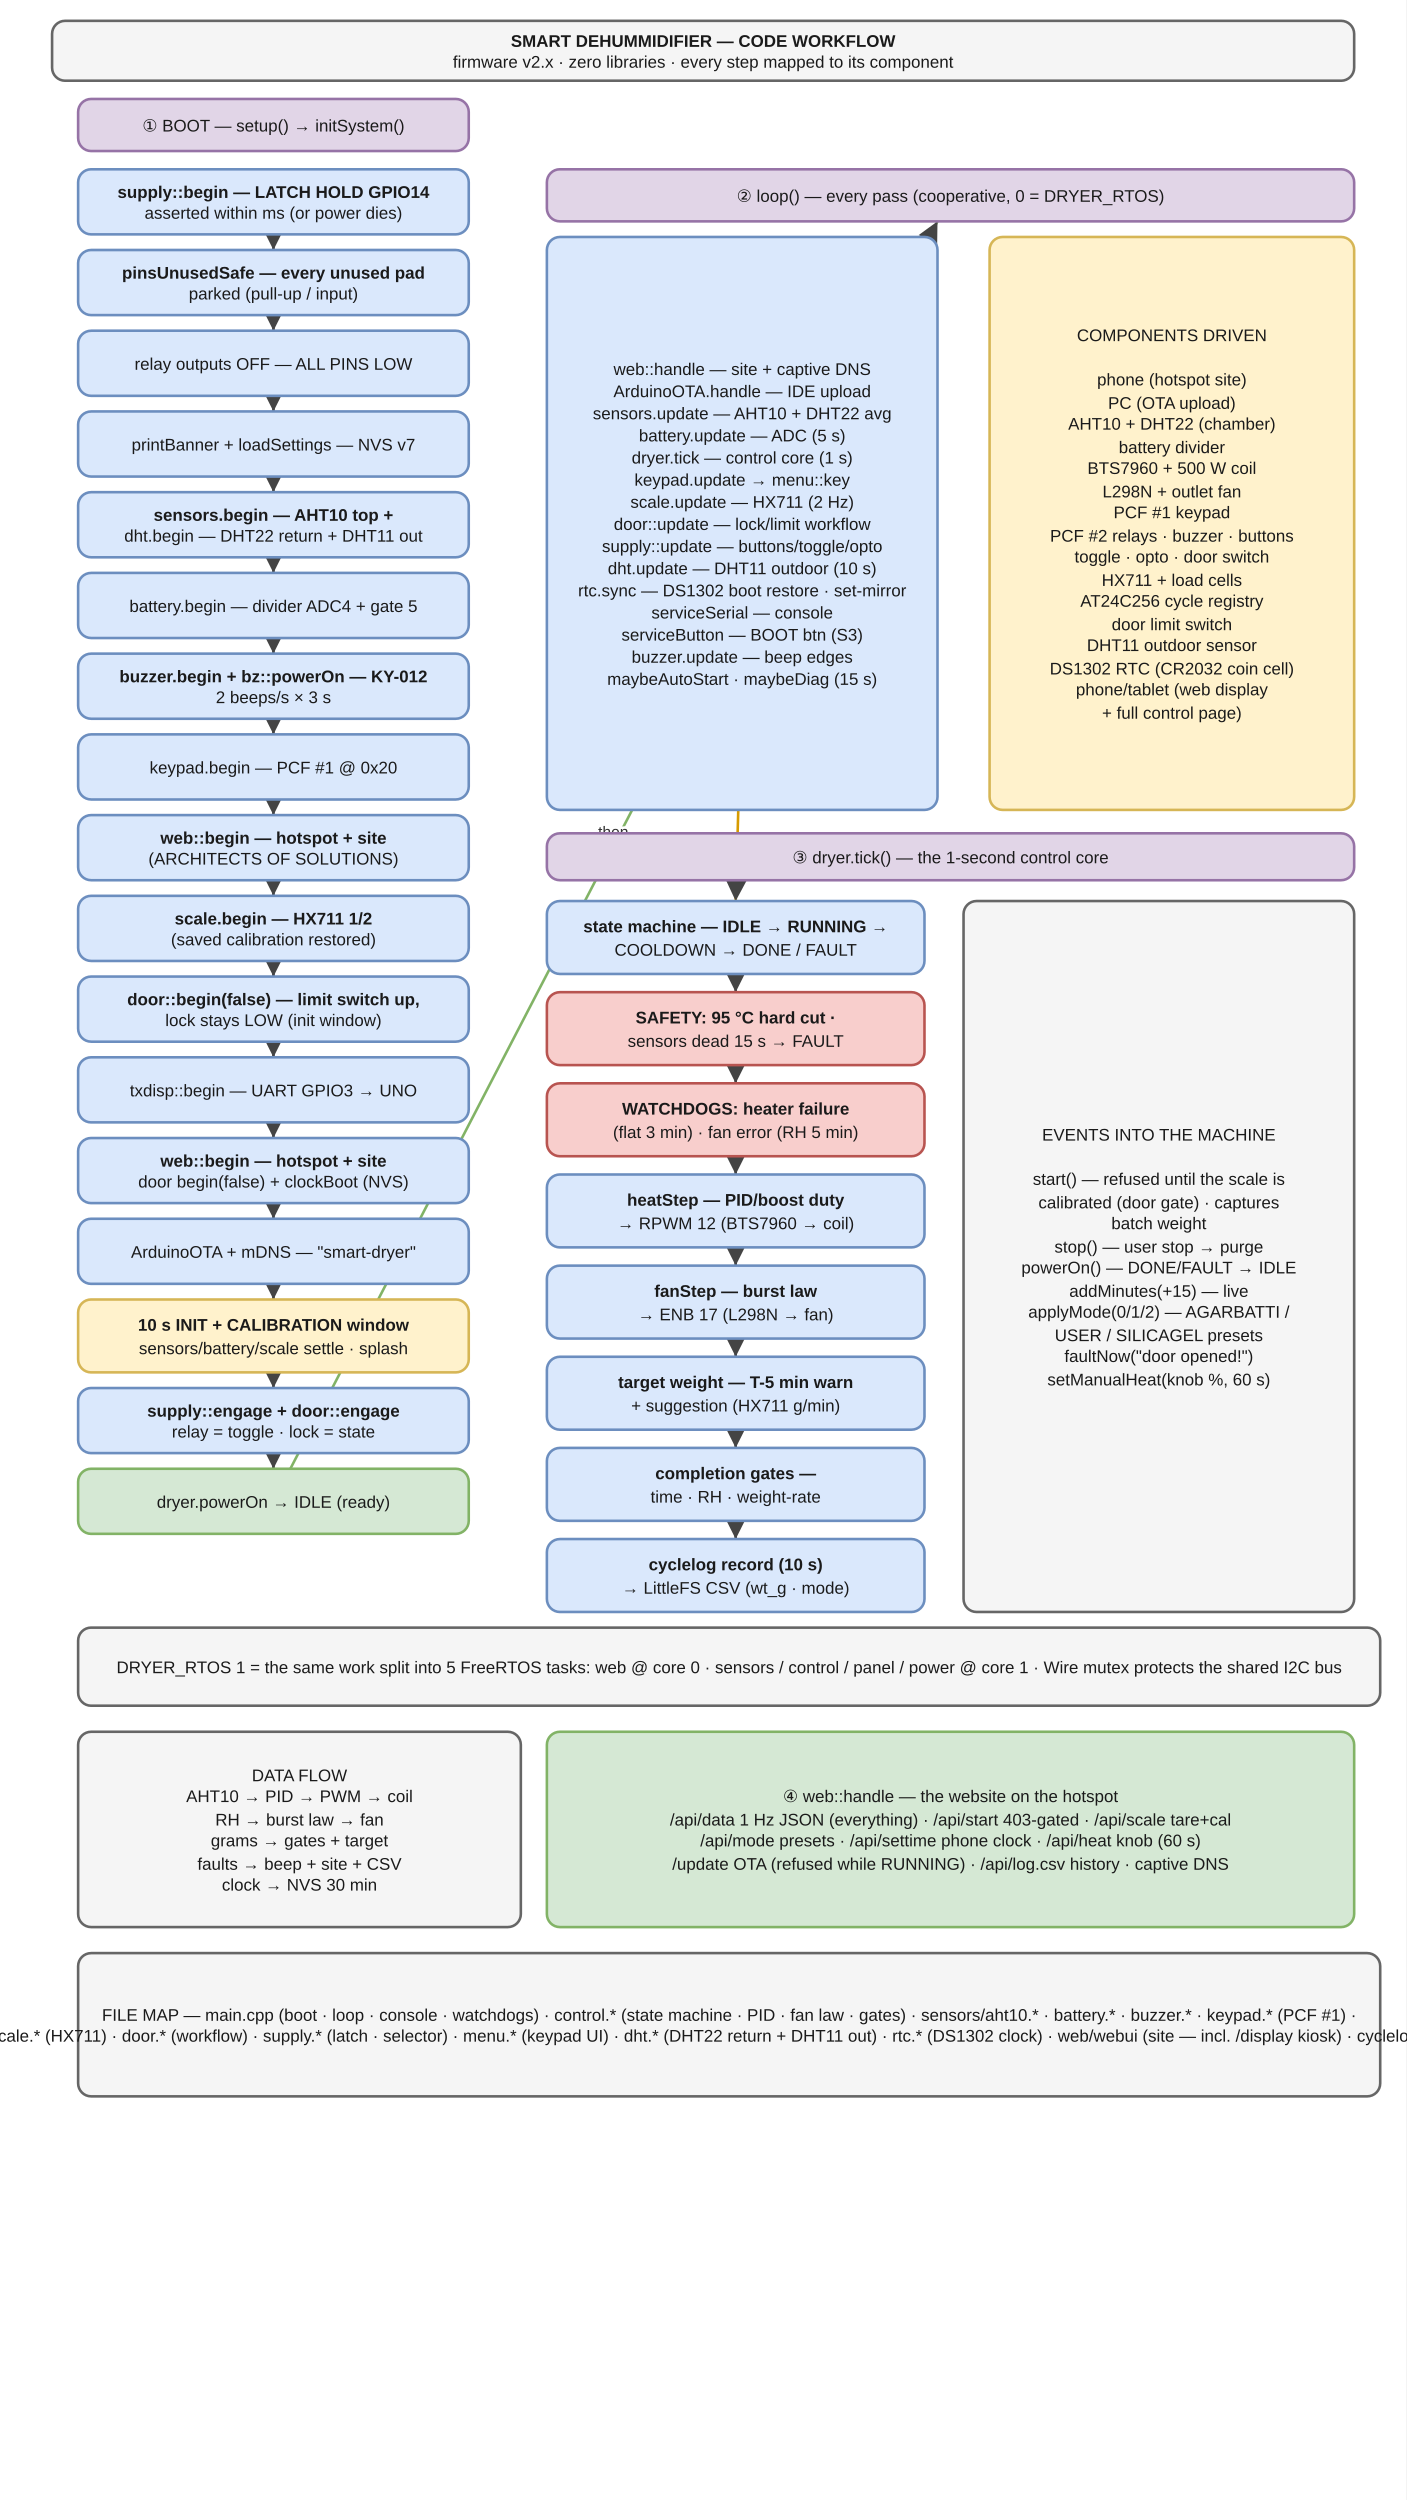
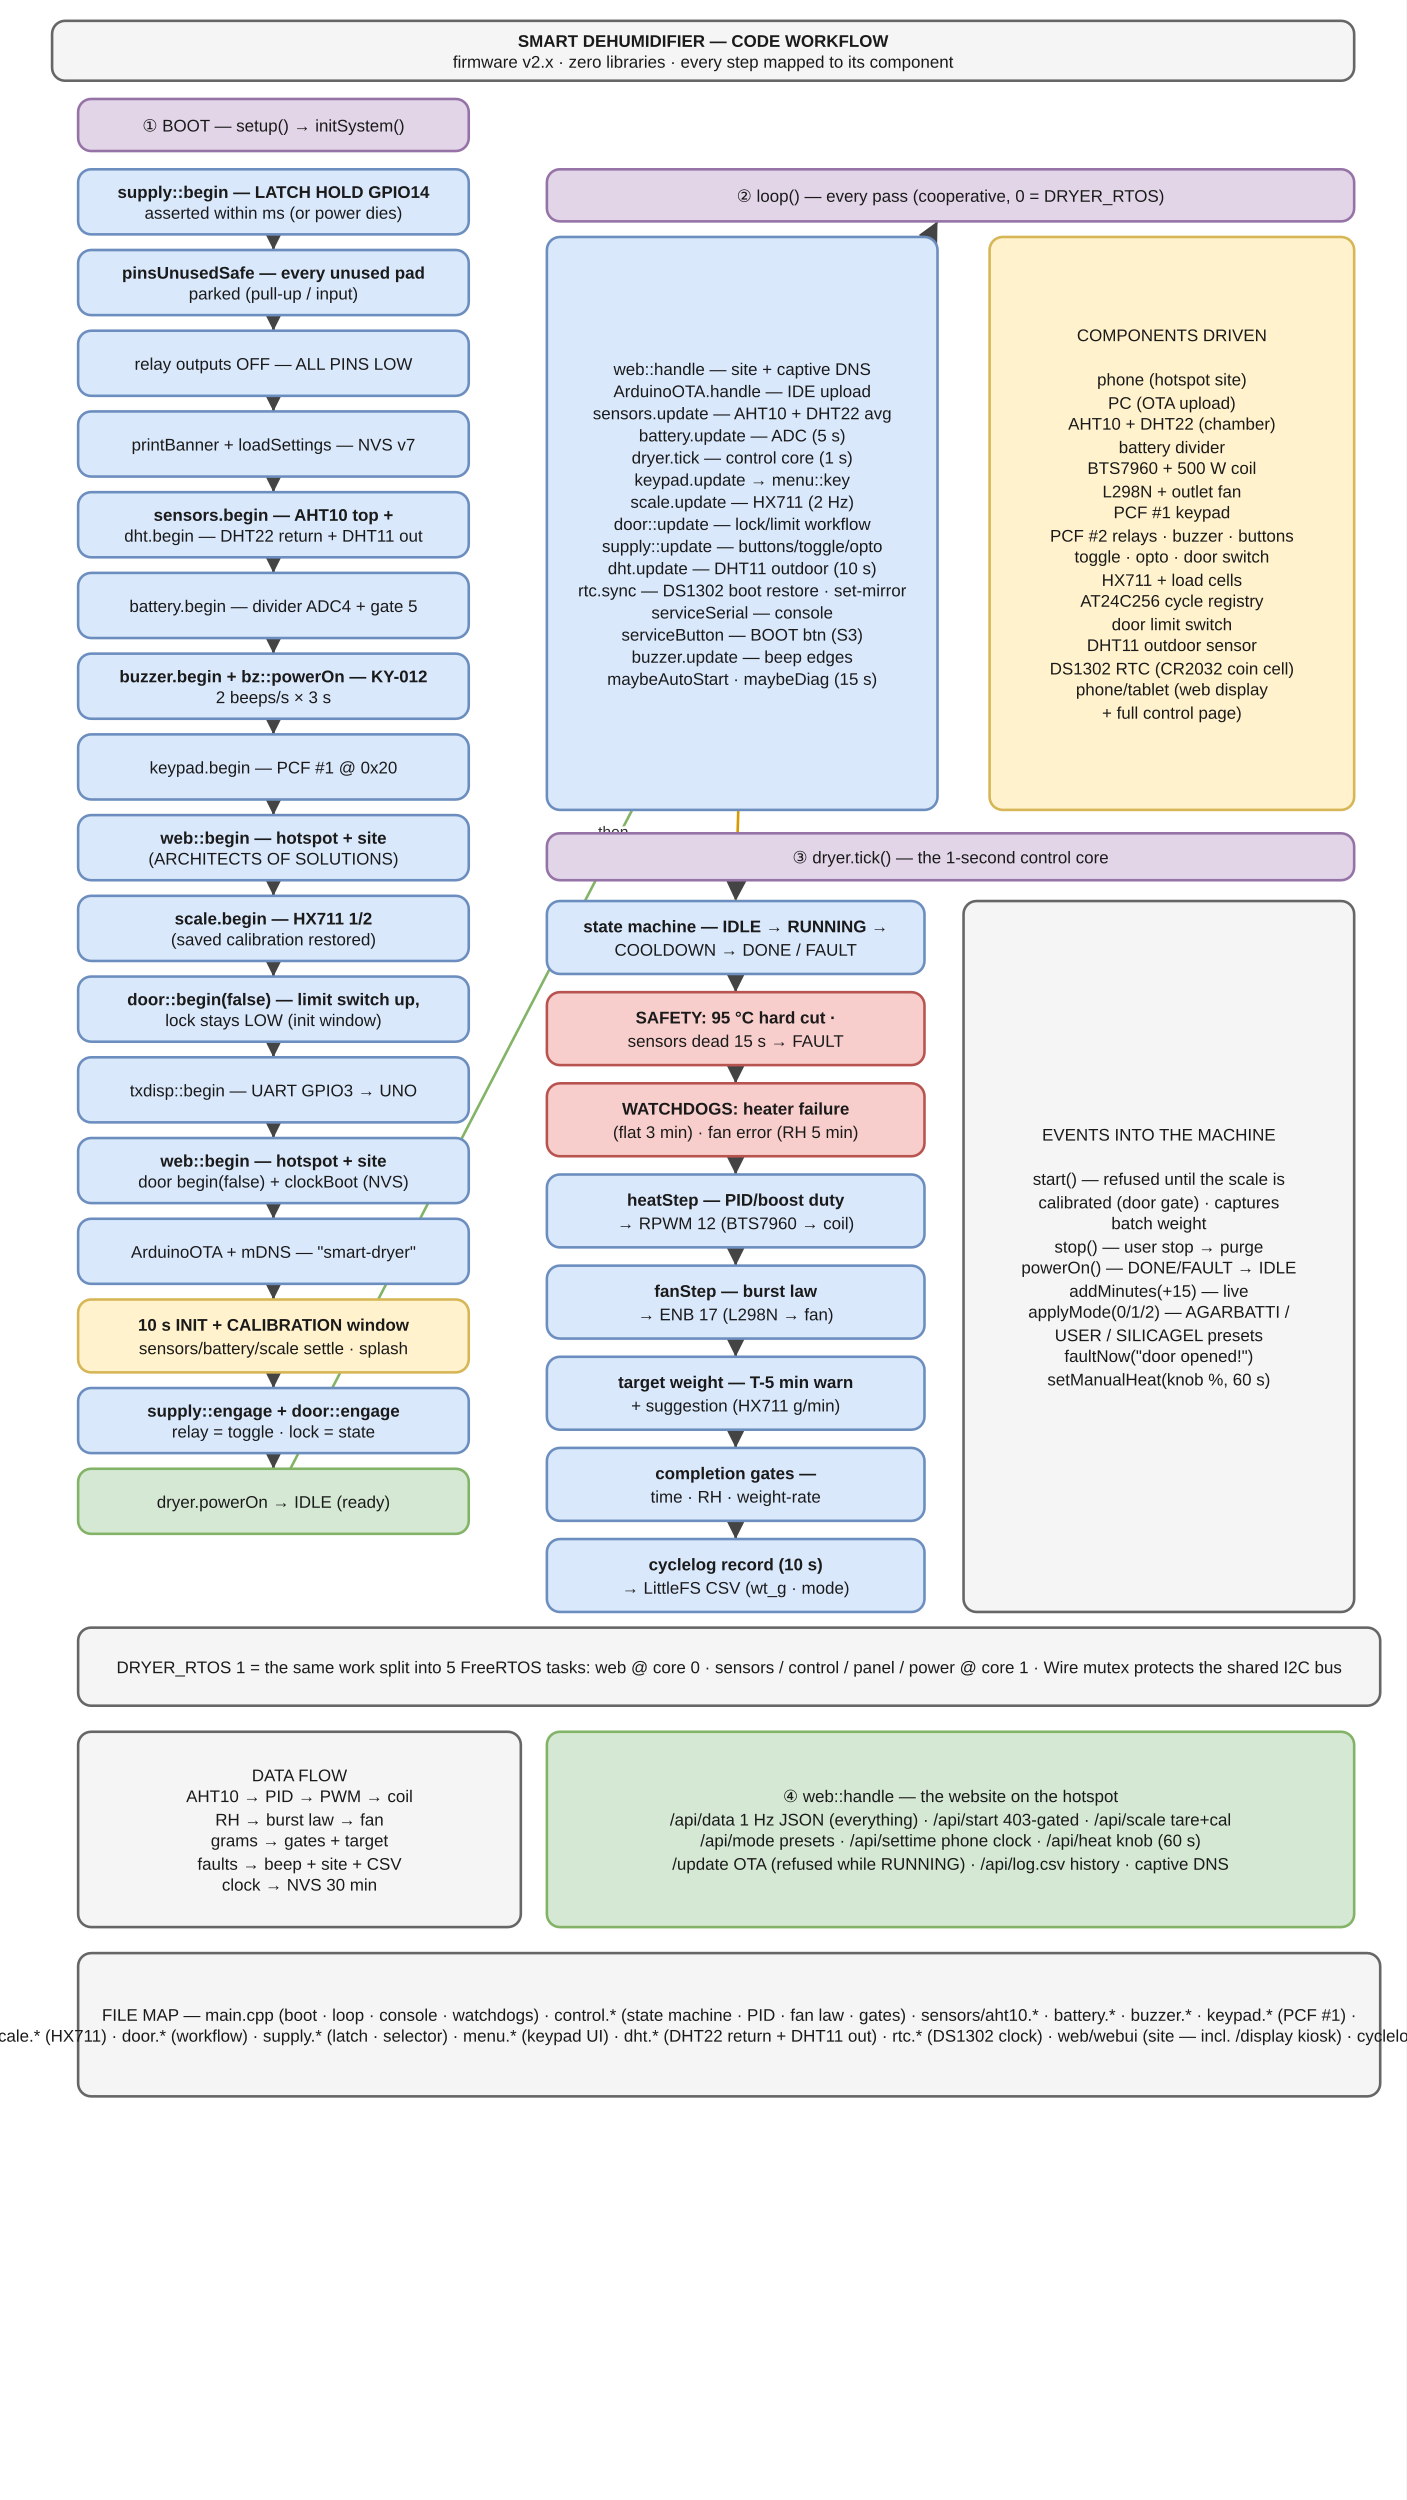
<svg xmlns="http://www.w3.org/2000/svg" viewBox="0 0 1080 1920" font-family="Segoe UI, Arial, sans-serif">
  <defs>
    <marker id="arr" markerWidth="9" markerHeight="9" refX="8" refY="4" orient="auto">
      <path d="M0,0 L8,4 L0,8 z" fill="#444" />
    </marker>
  </defs>
  <rect width="1080" height="1920" fill="#ffffff" />
  <line x1="210" y1="180" x2="210" y2="192" stroke="#444" stroke-width="2" marker-end="url(#arr)" />
  <line x1="210" y1="242" x2="210" y2="254" stroke="#444" stroke-width="2" marker-end="url(#arr)" />
  <line x1="210" y1="304" x2="210" y2="316" stroke="#444" stroke-width="2" marker-end="url(#arr)" />
  <line x1="210" y1="366" x2="210" y2="378" stroke="#444" stroke-width="2" marker-end="url(#arr)" />
  <line x1="210" y1="428" x2="210" y2="440" stroke="#444" stroke-width="2" marker-end="url(#arr)" />
  <line x1="210" y1="490" x2="210" y2="502" stroke="#444" stroke-width="2" marker-end="url(#arr)" />
  <line x1="210" y1="552" x2="210" y2="564" stroke="#444" stroke-width="2" marker-end="url(#arr)" />
  <line x1="210" y1="614" x2="210" y2="626" stroke="#444" stroke-width="2" marker-end="url(#arr)" />
  <line x1="210" y1="676" x2="210" y2="688" stroke="#444" stroke-width="2" marker-end="url(#arr)" />
  <line x1="210" y1="738" x2="210" y2="750" stroke="#444" stroke-width="2" marker-end="url(#arr)" />
  <line x1="210" y1="800" x2="210" y2="812" stroke="#444" stroke-width="2" marker-end="url(#arr)" />
  <line x1="210" y1="862" x2="210" y2="874" stroke="#444" stroke-width="2" marker-end="url(#arr)" />
  <line x1="210" y1="924" x2="210" y2="936" stroke="#444" stroke-width="2" marker-end="url(#arr)" />
  <line x1="210" y1="986" x2="210" y2="998" stroke="#444" stroke-width="2" marker-end="url(#arr)" />
  <line x1="210" y1="1054" x2="210" y2="1066" stroke="#444" stroke-width="2" marker-end="url(#arr)" />
  <line x1="210" y1="1116" x2="210" y2="1128" stroke="#444" stroke-width="2" marker-end="url(#arr)" />
  <line x1="223" y1="1128" x2="720" y2="170" stroke="#82b366" stroke-width="2" marker-end="url(#arr)" />
  <text x="471" y="643" font-size="12" text-anchor="middle" fill="#333" stroke="#ffffff" stroke-width="4" paint-order="stroke">then</text>
  <line x1="567" y1="622" x2="565" y2="692" stroke="#d79b00" stroke-width="2" marker-end="url(#arr)" />
  <text x="566" y="651" font-size="12" text-anchor="middle" fill="#333" stroke="#ffffff" stroke-width="4" paint-order="stroke">1 s</text>
  <line x1="565" y1="748" x2="565" y2="762" stroke="#444" stroke-width="2" marker-end="url(#arr)" />
  <line x1="565" y1="818" x2="565" y2="832" stroke="#444" stroke-width="2" marker-end="url(#arr)" />
  <line x1="565" y1="888" x2="565" y2="902" stroke="#444" stroke-width="2" marker-end="url(#arr)" />
  <line x1="565" y1="958" x2="565" y2="972" stroke="#444" stroke-width="2" marker-end="url(#arr)" />
  <line x1="565" y1="1028" x2="565" y2="1042" stroke="#444" stroke-width="2" marker-end="url(#arr)" />
  <line x1="565" y1="1098" x2="565" y2="1112" stroke="#444" stroke-width="2" marker-end="url(#arr)" />
  <line x1="565" y1="1168" x2="565" y2="1182" stroke="#444" stroke-width="2" marker-end="url(#arr)" />
  <rect x="40" y="16" width="1000" height="46" rx="10" fill="#f5f5f5" stroke="#666666" stroke-width="2" />
-   <text x="540" y="36" font-size="13" text-anchor="middle" fill="#1a1a1a" font-weight="bold">SMART DEHUMMIDIFIER — CODE WORKFLOW</text>
+   <text x="540" y="36" font-size="13" text-anchor="middle" fill="#1a1a1a" font-weight="bold">SMART DEHUMIDIFIER — CODE WORKFLOW</text>
  <text x="540" y="52" font-size="13" text-anchor="middle" fill="#1a1a1a">firmware v2.x · zero libraries · every step mapped to its component</text>
  <rect x="60" y="76" width="300" height="40" rx="10" fill="#e1d5e7" stroke="#9673a6" stroke-width="2" />
  <text x="210" y="101" font-size="13" text-anchor="middle" fill="#1a1a1a">① BOOT — setup() → initSystem()</text>
  <rect x="60" y="130" width="300" height="50" rx="10" fill="#dae8fc" stroke="#6c8ebf" stroke-width="2" />
  <text x="210" y="152" font-size="13" text-anchor="middle" fill="#1a1a1a" font-weight="bold">supply::begin — LATCH HOLD GPIO14</text>
  <text x="210" y="168" font-size="13" text-anchor="middle" fill="#1a1a1a">asserted within ms (or power dies)</text>
  <rect x="60" y="192" width="300" height="50" rx="10" fill="#dae8fc" stroke="#6c8ebf" stroke-width="2" />
  <text x="210" y="214" font-size="13" text-anchor="middle" fill="#1a1a1a" font-weight="bold">pinsUnusedSafe — every unused pad</text>
  <text x="210" y="230" font-size="13" text-anchor="middle" fill="#1a1a1a">parked (pull-up / input)</text>
  <rect x="60" y="254" width="300" height="50" rx="10" fill="#dae8fc" stroke="#6c8ebf" stroke-width="2" />
  <text x="210" y="284" font-size="13" text-anchor="middle" fill="#1a1a1a">relay outputs OFF — ALL PINS LOW</text>
  <rect x="60" y="316" width="300" height="50" rx="10" fill="#dae8fc" stroke="#6c8ebf" stroke-width="2" />
  <text x="210" y="346" font-size="13" text-anchor="middle" fill="#1a1a1a">printBanner + loadSettings — NVS v7</text>
  <rect x="60" y="378" width="300" height="50" rx="10" fill="#dae8fc" stroke="#6c8ebf" stroke-width="2" />
  <text x="210" y="400" font-size="13" text-anchor="middle" fill="#1a1a1a" font-weight="bold">sensors.begin — AHT10 top +</text>
  <text x="210" y="416" font-size="13" text-anchor="middle" fill="#1a1a1a">dht.begin — DHT22 return + DHT11 out</text>
  <rect x="60" y="440" width="300" height="50" rx="10" fill="#dae8fc" stroke="#6c8ebf" stroke-width="2" />
  <text x="210" y="470" font-size="13" text-anchor="middle" fill="#1a1a1a">battery.begin — divider ADC4 + gate 5</text>
  <rect x="60" y="502" width="300" height="50" rx="10" fill="#dae8fc" stroke="#6c8ebf" stroke-width="2" />
  <text x="210" y="524" font-size="13" text-anchor="middle" fill="#1a1a1a" font-weight="bold">buzzer.begin + bz::powerOn — KY-012</text>
  <text x="210" y="540" font-size="13" text-anchor="middle" fill="#1a1a1a">2 beeps/s × 3 s</text>
  <rect x="60" y="564" width="300" height="50" rx="10" fill="#dae8fc" stroke="#6c8ebf" stroke-width="2" />
  <text x="210" y="594" font-size="13" text-anchor="middle" fill="#1a1a1a">keypad.begin — PCF #1 @ 0x20</text>
  <rect x="60" y="626" width="300" height="50" rx="10" fill="#dae8fc" stroke="#6c8ebf" stroke-width="2" />
  <text x="210" y="648" font-size="13" text-anchor="middle" fill="#1a1a1a" font-weight="bold">web::begin — hotspot + site</text>
  <text x="210" y="664" font-size="13" text-anchor="middle" fill="#1a1a1a">(ARCHITECTS OF SOLUTIONS)</text>
  <rect x="60" y="688" width="300" height="50" rx="10" fill="#dae8fc" stroke="#6c8ebf" stroke-width="2" />
  <text x="210" y="710" font-size="13" text-anchor="middle" fill="#1a1a1a" font-weight="bold">scale.begin — HX711 1/2</text>
  <text x="210" y="726" font-size="13" text-anchor="middle" fill="#1a1a1a">(saved calibration restored)</text>
  <rect x="60" y="750" width="300" height="50" rx="10" fill="#dae8fc" stroke="#6c8ebf" stroke-width="2" />
  <text x="210" y="772" font-size="13" text-anchor="middle" fill="#1a1a1a" font-weight="bold">door::begin(false) — limit switch up,</text>
  <text x="210" y="788" font-size="13" text-anchor="middle" fill="#1a1a1a">lock stays LOW (init window)</text>
  <rect x="60" y="812" width="300" height="50" rx="10" fill="#dae8fc" stroke="#6c8ebf" stroke-width="2" />
  <text x="210" y="842" font-size="13" text-anchor="middle" fill="#1a1a1a">txdisp::begin — UART GPIO3 → UNO</text>
  <rect x="60" y="874" width="300" height="50" rx="10" fill="#dae8fc" stroke="#6c8ebf" stroke-width="2" />
  <text x="210" y="896" font-size="13" text-anchor="middle" fill="#1a1a1a" font-weight="bold">web::begin — hotspot + site</text>
  <text x="210" y="912" font-size="13" text-anchor="middle" fill="#1a1a1a">door begin(false) + clockBoot (NVS)</text>
  <rect x="60" y="936" width="300" height="50" rx="10" fill="#dae8fc" stroke="#6c8ebf" stroke-width="2" />
  <text x="210" y="966" font-size="13" text-anchor="middle" fill="#1a1a1a">ArduinoOTA + mDNS — "smart-dryer"</text>
  <rect x="60" y="998" width="300" height="56" rx="10" fill="#fff2cc" stroke="#d6b656" stroke-width="2" />
  <text x="210" y="1022" font-size="13" text-anchor="middle" fill="#1a1a1a" font-weight="bold">10 s INIT + CALIBRATION window</text>
  <text x="210" y="1040" font-size="13" text-anchor="middle" fill="#1a1a1a">sensors/battery/scale settle · splash</text>
  <rect x="60" y="1066" width="300" height="50" rx="10" fill="#dae8fc" stroke="#6c8ebf" stroke-width="2" />
  <text x="210" y="1088" font-size="13" text-anchor="middle" fill="#1a1a1a" font-weight="bold">supply::engage + door::engage</text>
  <text x="210" y="1104" font-size="13" text-anchor="middle" fill="#1a1a1a">relay = toggle · lock = state</text>
  <rect x="60" y="1128" width="300" height="50" rx="10" fill="#d5e8d4" stroke="#82b366" stroke-width="2" />
  <text x="210" y="1158" font-size="13" text-anchor="middle" fill="#1a1a1a">dryer.powerOn → IDLE (ready)</text>
  <rect x="420" y="130" width="620" height="40" rx="10" fill="#e1d5e7" stroke="#9673a6" stroke-width="2" />
  <text x="730" y="155" font-size="13" text-anchor="middle" fill="#1a1a1a">② loop() — every pass (cooperative, 0 = DRYER_RTOS)</text>
  <rect x="420" y="182" width="300" height="440" rx="10" fill="#dae8fc" stroke="#6c8ebf" stroke-width="2" />
  <text x="570" y="288" font-size="13" text-anchor="middle" fill="#1a1a1a">web::handle — site + captive DNS</text>
  <text x="570" y="305" font-size="13" text-anchor="middle" fill="#1a1a1a">ArduinoOTA.handle — IDE upload</text>
  <text x="570" y="322" font-size="13" text-anchor="middle" fill="#1a1a1a">sensors.update — AHT10 + DHT22 avg</text>
  <text x="570" y="339" font-size="13" text-anchor="middle" fill="#1a1a1a">battery.update — ADC (5 s)</text>
  <text x="570" y="356" font-size="13" text-anchor="middle" fill="#1a1a1a">dryer.tick — control core (1 s)</text>
  <text x="570" y="373" font-size="13" text-anchor="middle" fill="#1a1a1a">keypad.update → menu::key</text>
  <text x="570" y="390" font-size="13" text-anchor="middle" fill="#1a1a1a">scale.update — HX711 (2 Hz)</text>
  <text x="570" y="407" font-size="13" text-anchor="middle" fill="#1a1a1a">door::update — lock/limit workflow</text>
  <text x="570" y="424" font-size="13" text-anchor="middle" fill="#1a1a1a">supply::update — buttons/toggle/opto</text>
  <text x="570" y="441" font-size="13" text-anchor="middle" fill="#1a1a1a">dht.update — DHT11 outdoor (10 s)</text>
  <text x="570" y="458" font-size="13" text-anchor="middle" fill="#1a1a1a">rtc.sync — DS1302 boot restore · set-mirror</text>
  <text x="570" y="475" font-size="13" text-anchor="middle" fill="#1a1a1a">serviceSerial — console</text>
  <text x="570" y="492" font-size="13" text-anchor="middle" fill="#1a1a1a">serviceButton — BOOT btn (S3)</text>
  <text x="570" y="509" font-size="13" text-anchor="middle" fill="#1a1a1a">buzzer.update — beep edges</text>
  <text x="570" y="526" font-size="13" text-anchor="middle" fill="#1a1a1a">maybeAutoStart · maybeDiag (15 s)</text>
  <rect x="760" y="182" width="280" height="440" rx="10" fill="#fff2cc" stroke="#d6b656" stroke-width="2" />
  <text x="900" y="262" font-size="13" text-anchor="middle" fill="#1a1a1a">COMPONENTS DRIVEN</text>
  <text x="900" y="280" font-size="13" text-anchor="middle" fill="#1a1a1a" />
  <text x="900" y="296" font-size="13" text-anchor="middle" fill="#1a1a1a">phone (hotspot site)</text>
  <text x="900" y="314" font-size="13" text-anchor="middle" fill="#1a1a1a">PC (OTA upload)</text>
  <text x="900" y="330" font-size="13" text-anchor="middle" fill="#1a1a1a">AHT10 + DHT22 (chamber)</text>
  <text x="900" y="348" font-size="13" text-anchor="middle" fill="#1a1a1a">battery divider</text>
  <text x="900" y="364" font-size="13" text-anchor="middle" fill="#1a1a1a">BTS7960 + 500 W coil</text>
  <text x="900" y="382" font-size="13" text-anchor="middle" fill="#1a1a1a">L298N + outlet fan</text>
  <text x="900" y="398" font-size="13" text-anchor="middle" fill="#1a1a1a">PCF #1 keypad</text>
  <text x="900" y="416" font-size="13" text-anchor="middle" fill="#1a1a1a">PCF #2 relays · buzzer · buttons</text>
  <text x="900" y="432" font-size="13" text-anchor="middle" fill="#1a1a1a">toggle · opto · door switch</text>
  <text x="900" y="450" font-size="13" text-anchor="middle" fill="#1a1a1a">HX711 + load cells</text>
  <text x="900" y="466" font-size="13" text-anchor="middle" fill="#1a1a1a">AT24C256 cycle registry</text>
  <text x="900" y="484" font-size="13" text-anchor="middle" fill="#1a1a1a">door limit switch</text>
  <text x="900" y="500" font-size="13" text-anchor="middle" fill="#1a1a1a">DHT11 outdoor sensor</text>
  <text x="900" y="518" font-size="13" text-anchor="middle" fill="#1a1a1a">DS1302 RTC (CR2032 coin cell)</text>
  <text x="900" y="534" font-size="13" text-anchor="middle" fill="#1a1a1a">phone/tablet (web display</text>
  <text x="900" y="552" font-size="13" text-anchor="middle" fill="#1a1a1a">+ full control page)</text>
  <rect x="420" y="640" width="620" height="36" rx="10" fill="#e1d5e7" stroke="#9673a6" stroke-width="2" />
  <text x="730" y="663" font-size="13" text-anchor="middle" fill="#1a1a1a">③ dryer.tick() — the 1-second control core</text>
  <rect x="420" y="692" width="290" height="56" rx="10" fill="#dae8fc" stroke="#6c8ebf" stroke-width="2" />
  <text x="565" y="716" font-size="13" text-anchor="middle" fill="#1a1a1a" font-weight="bold">state machine — IDLE → RUNNING →</text>
  <text x="565" y="734" font-size="13" text-anchor="middle" fill="#1a1a1a">COOLDOWN → DONE / FAULT</text>
  <rect x="420" y="762" width="290" height="56" rx="10" fill="#f8cecc" stroke="#b85450" stroke-width="2" />
  <text x="565" y="786" font-size="13" text-anchor="middle" fill="#1a1a1a" font-weight="bold">SAFETY: 95 °C hard cut ·</text>
  <text x="565" y="804" font-size="13" text-anchor="middle" fill="#1a1a1a">sensors dead 15 s → FAULT</text>
  <rect x="420" y="832" width="290" height="56" rx="10" fill="#f8cecc" stroke="#b85450" stroke-width="2" />
  <text x="565" y="856" font-size="13" text-anchor="middle" fill="#1a1a1a" font-weight="bold">WATCHDOGS: heater failure</text>
  <text x="565" y="874" font-size="13" text-anchor="middle" fill="#1a1a1a">(flat 3 min) · fan error (RH 5 min)</text>
  <rect x="420" y="902" width="290" height="56" rx="10" fill="#dae8fc" stroke="#6c8ebf" stroke-width="2" />
  <text x="565" y="926" font-size="13" text-anchor="middle" fill="#1a1a1a" font-weight="bold">heatStep — PID/boost duty</text>
  <text x="565" y="944" font-size="13" text-anchor="middle" fill="#1a1a1a">→ RPWM 12 (BTS7960 → coil)</text>
  <rect x="420" y="972" width="290" height="56" rx="10" fill="#dae8fc" stroke="#6c8ebf" stroke-width="2" />
  <text x="565" y="996" font-size="13" text-anchor="middle" fill="#1a1a1a" font-weight="bold">fanStep — burst law</text>
  <text x="565" y="1014" font-size="13" text-anchor="middle" fill="#1a1a1a">→ ENB 17 (L298N → fan)</text>
  <rect x="420" y="1042" width="290" height="56" rx="10" fill="#dae8fc" stroke="#6c8ebf" stroke-width="2" />
  <text x="565" y="1066" font-size="13" text-anchor="middle" fill="#1a1a1a" font-weight="bold">target weight — T-5 min warn</text>
  <text x="565" y="1084" font-size="13" text-anchor="middle" fill="#1a1a1a">+ suggestion (HX711 g/min)</text>
  <rect x="420" y="1112" width="290" height="56" rx="10" fill="#dae8fc" stroke="#6c8ebf" stroke-width="2" />
  <text x="565" y="1136" font-size="13" text-anchor="middle" fill="#1a1a1a" font-weight="bold">completion gates —</text>
  <text x="565" y="1154" font-size="13" text-anchor="middle" fill="#1a1a1a">time · RH · weight-rate</text>
  <rect x="420" y="1182" width="290" height="56" rx="10" fill="#dae8fc" stroke="#6c8ebf" stroke-width="2" />
  <text x="565" y="1206" font-size="13" text-anchor="middle" fill="#1a1a1a" font-weight="bold">cyclelog record (10 s)</text>
  <text x="565" y="1224" font-size="13" text-anchor="middle" fill="#1a1a1a">→ LittleFS CSV (wt_g · mode)</text>
  <rect x="740" y="692" width="300" height="546" rx="10" fill="#f5f5f5" stroke="#666666" stroke-width="2" />
  <text x="890" y="876" font-size="13" text-anchor="middle" fill="#1a1a1a">EVENTS INTO THE MACHINE</text>
  <text x="890" y="894" font-size="13" text-anchor="middle" fill="#1a1a1a" />
  <text x="890" y="910" font-size="13" text-anchor="middle" fill="#1a1a1a">start() — refused until the scale is</text>
  <text x="890" y="928" font-size="13" text-anchor="middle" fill="#1a1a1a">calibrated (door gate) · captures</text>
  <text x="890" y="944" font-size="13" text-anchor="middle" fill="#1a1a1a">batch weight</text>
  <text x="890" y="962" font-size="13" text-anchor="middle" fill="#1a1a1a">stop() — user stop → purge</text>
  <text x="890" y="978" font-size="13" text-anchor="middle" fill="#1a1a1a">powerOn() — DONE/FAULT → IDLE</text>
  <text x="890" y="996" font-size="13" text-anchor="middle" fill="#1a1a1a">addMinutes(+15) — live</text>
  <text x="890" y="1012" font-size="13" text-anchor="middle" fill="#1a1a1a">applyMode(0/1/2) — AGARBATTI /</text>
  <text x="890" y="1030" font-size="13" text-anchor="middle" fill="#1a1a1a">USER / SILICAGEL presets</text>
  <text x="890" y="1046" font-size="13" text-anchor="middle" fill="#1a1a1a">faultNow("door opened!")</text>
  <text x="890" y="1064" font-size="13" text-anchor="middle" fill="#1a1a1a">setManualHeat(knob %, 60 s)</text>
  <rect x="420" y="1330" width="620" height="150" rx="10" fill="#d5e8d4" stroke="#82b366" stroke-width="2" />
  <text x="730" y="1384" font-size="13" text-anchor="middle" fill="#1a1a1a">④ web::handle — the website on the hotspot</text>
  <text x="730" y="1402" font-size="13" text-anchor="middle" fill="#1a1a1a">/api/data 1 Hz JSON (everything) · /api/start 403-gated · /api/scale tare+cal</text>
  <text x="730" y="1418" font-size="13" text-anchor="middle" fill="#1a1a1a">/api/mode presets · /api/settime phone clock · /api/heat knob (60 s)</text>
  <text x="730" y="1436" font-size="13" text-anchor="middle" fill="#1a1a1a">/update OTA (refused while RUNNING) · /api/log.csv history · captive DNS</text>
  <rect x="60" y="1330" width="340" height="150" rx="10" fill="#f5f5f5" stroke="#666666" stroke-width="2" />
  <text x="230" y="1368" font-size="13" text-anchor="middle" fill="#1a1a1a">DATA FLOW</text>
  <text x="230" y="1384" font-size="13" text-anchor="middle" fill="#1a1a1a">AHT10 → PID → PWM → coil</text>
  <text x="230" y="1402" font-size="13" text-anchor="middle" fill="#1a1a1a">RH → burst law → fan</text>
  <text x="230" y="1418" font-size="13" text-anchor="middle" fill="#1a1a1a">grams → gates + target</text>
  <text x="230" y="1436" font-size="13" text-anchor="middle" fill="#1a1a1a">faults → beep + site + CSV</text>
  <text x="230" y="1452" font-size="13" text-anchor="middle" fill="#1a1a1a">clock → NVS 30 min</text>
  <rect x="60" y="1250" width="1000" height="60" rx="10" fill="#f5f5f5" stroke="#666666" stroke-width="2" />
  <text x="560" y="1285" font-size="13" text-anchor="middle" fill="#1a1a1a">DRYER_RTOS 1 = the same work split into 5 FreeRTOS tasks: web @ core 0 · sensors / control / panel / power @ core 1 · Wire mutex protects the shared I2C bus</text>
  <rect x="60" y="1500" width="1000" height="110" rx="10" fill="#f5f5f5" stroke="#666666" stroke-width="2" />
  <text x="560" y="1552" font-size="13" text-anchor="middle" fill="#1a1a1a">FILE MAP — main.cpp (boot · loop · console · watchdogs) · control.* (state machine · PID · fan law · gates) · sensors/aht10.* · battery.* · buzzer.* · keypad.* (PCF #1) ·</text>
  <text x="560" y="1568" font-size="13" text-anchor="middle" fill="#1a1a1a">scale.* (HX711) · door.* (workflow) · supply.* (latch · selector) · menu.* (keypad UI) · dht.* (DHT22 return + DHT11 out) · rtc.* (DS1302 clock) · web/webui (site — incl. /display kiosk) · cyclelog (CSV)</text>
</svg>
